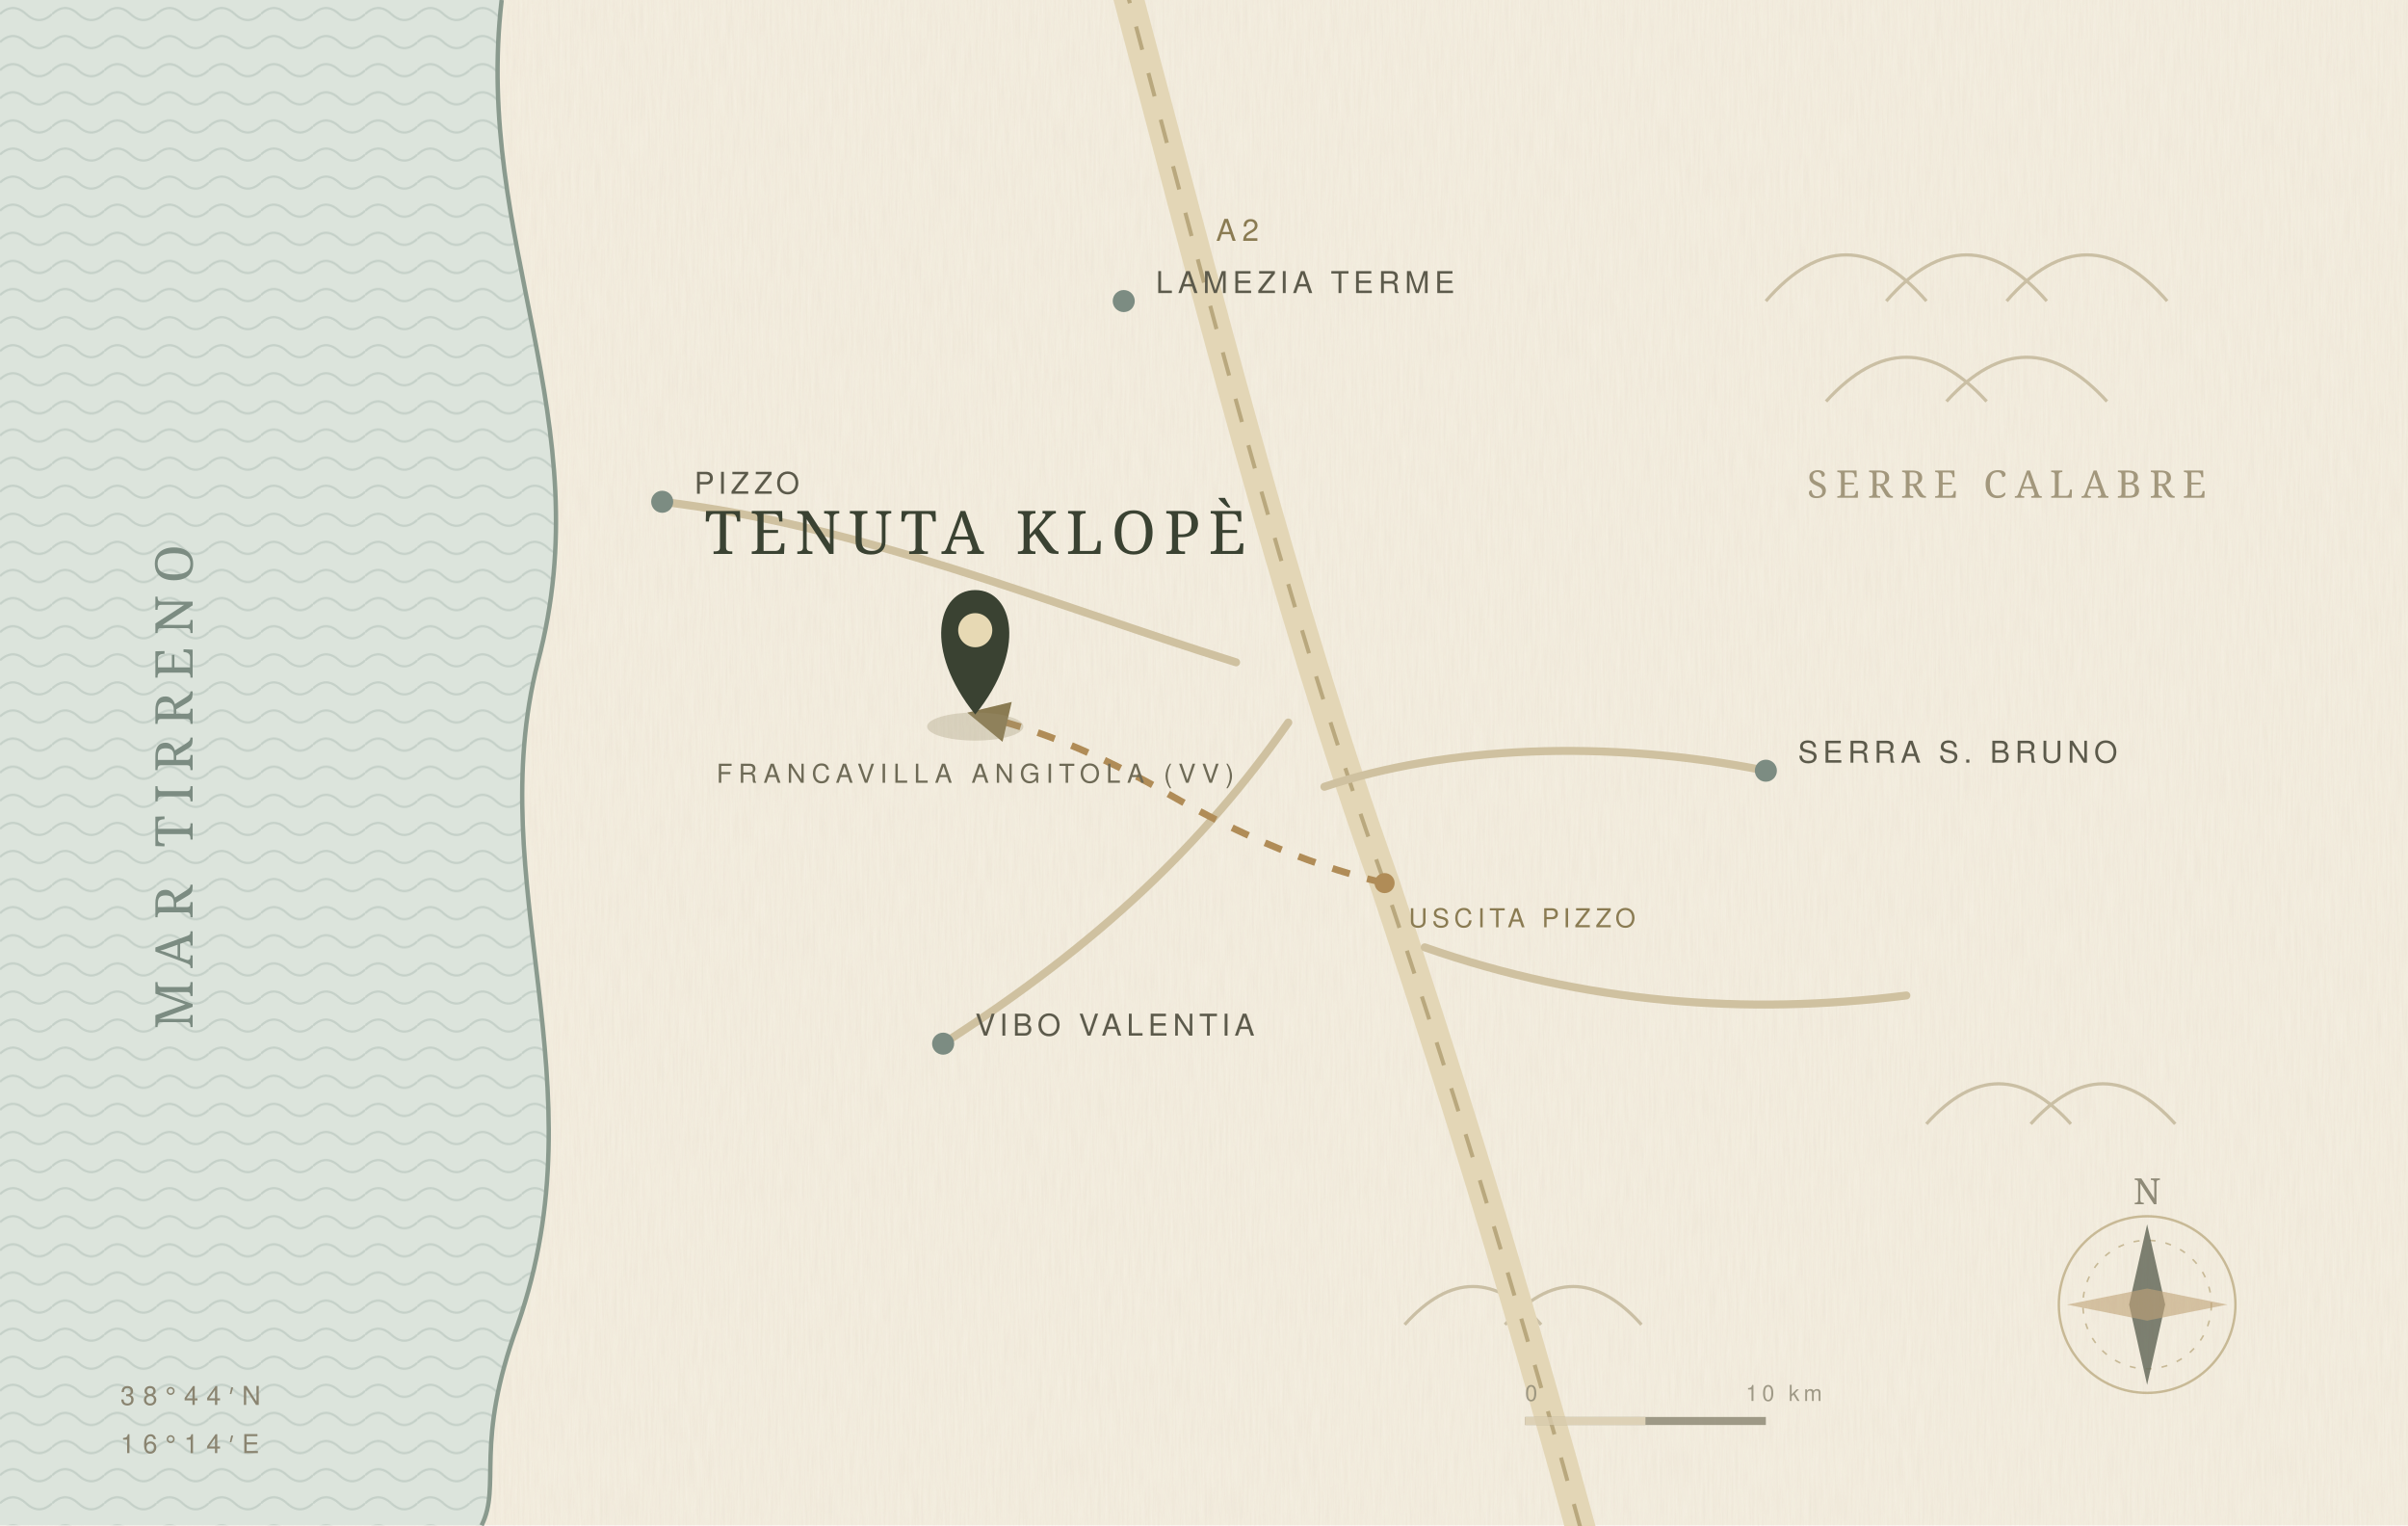
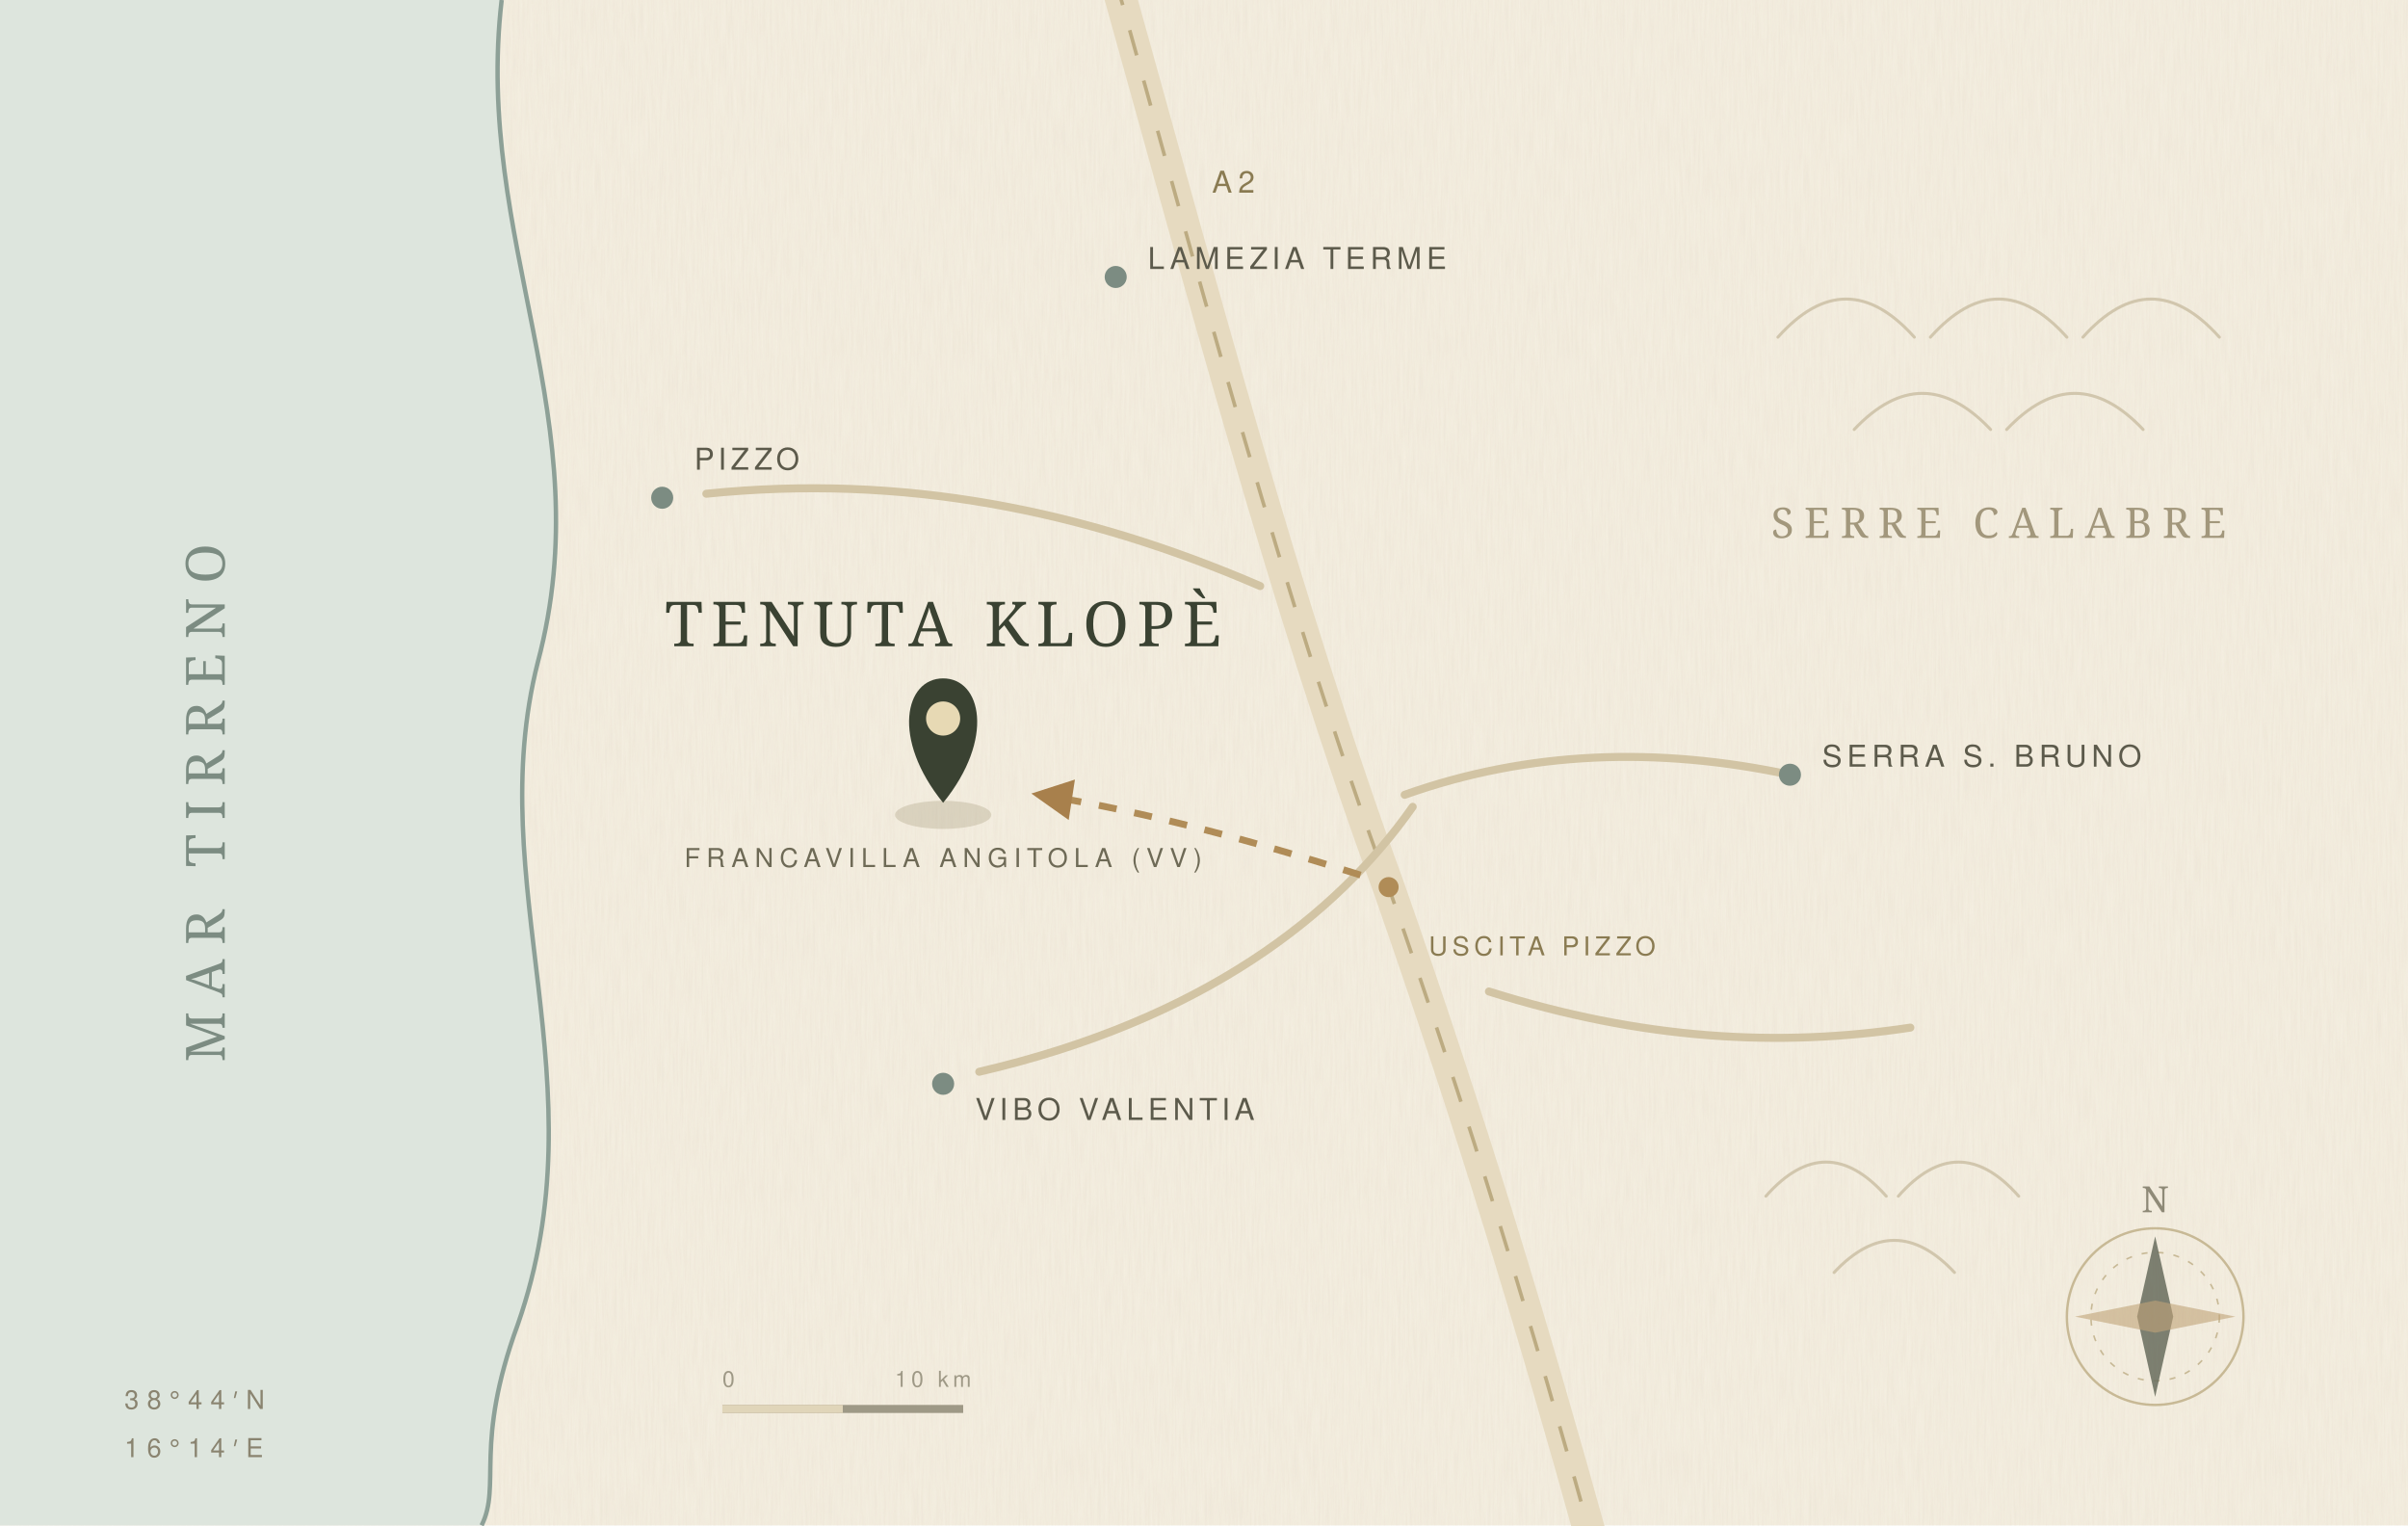
- <svg xmlns="http://www.w3.org/2000/svg" viewBox="0 0 1200 760" width="1200" height="760" role="img" aria-label="Mappa stilizzata: Tenuta Klopè fra Pizzo, Lamezia Terme e la costa tirrenica">
+ <svg xmlns="http://www.w3.org/2000/svg" viewBox="0 0 1200 760" width="1200" height="760" role="img" aria-label="Mappa stilizzata: la Tenuta Klopè si trova fra Pizzo, Lamezia Terme e la costa tirrenica">
  <defs>
    <filter id="mapPaper" x="0" y="0" width="100%" height="100%">
      <feTurbulence type="fractalNoise" baseFrequency="0.85 0.05" numOctaves="3" seed="17" result="n" />
      <feColorMatrix in="n" type="matrix" values="0 0 0 0 0.42 0 0 0 0 0.37 0 0 0 0 0.27 0 0 0 0.18 0" />
    </filter>
    <pattern id="wave" width="26" height="14" patternUnits="userSpaceOnUse">
-       <path d="M0 7 q 6.5 -6 13 0 q 6.5 6 13 0" fill="none" stroke="#9FB0A8" stroke-width="1.1" opacity="0.75" />
+       <path d="M0 7 q 6.5 -6 13 0 q 6.5 6 13 0" fill="none" stroke="#9FB0A8" stroke-width="1.1" opacity="0.7" />
    </pattern>
    <marker id="arrowM" viewBox="0 0 10 10" refX="8" refY="5" markerWidth="6" markerHeight="6" orient="auto-start-reverse">
-       <path d="M0 0 L10 5 L0 10 z" fill="#8A7B52" />
+       <path d="M0 0 L10 5 L0 10 z" fill="#A8804C" />
    </marker>
  </defs>
  <rect width="1200" height="760" fill="#F5EFE1" />
  <rect width="1200" height="760" filter="url(#mapPaper)" opacity="0.6" />
-   <path d="M0 0 L250 0 C 236 120, 300 210, 268 330 C 240 440, 300 540, 258 660 C 236 720, 250 740, 240 760 L0 760 Z" fill="#DCE4DC" />
-   <path d="M0 0 L250 0 C 236 120, 300 210, 268 330 C 240 440, 300 540, 258 660 C 236 720, 250 740, 240 760 L0 760 Z" fill="url(#wave)" opacity="0.5" />
-   <path d="M250 0 C 236 120, 300 210, 268 330 C 240 440, 300 540, 258 660 C 236 720, 250 740, 240 760" fill="none" stroke="#8A9A8E" stroke-width="2.2" />
-   <text x="96" y="392" font-family="Cormorant Garamond, Georgia, serif" font-size="26" fill="#7C8C82" letter-spacing="6" transform="rotate(-90 96 392)" text-anchor="middle">MAR TIRRENO</text>
-   <g stroke="#C3B79A" stroke-width="1.6" fill="none" opacity="0.85">
-     <path d="M880 150 q 40 -46 80 0 M940 150 q 40 -46 80 0 M1000 150 q 40 -46 80 0" />
-     <path d="M910 200 q 40 -44 80 0 M970 200 q 40 -44 80 0" />
-     <path d="M960 560 q 36 -40 72 0 M1012 560 q 36 -40 72 0" />
-     <path d="M700 660 q 34 -38 68 0 M750 660 q 34 -38 68 0" />
+   <path id="seaShape" d="M0 0 L250 0 C 236 120, 300 210, 268 330 C 240 440, 300 540, 258 660 C 236 720, 250 740, 240 760 L0 760 Z" fill="#DDE5DD" />
+   <use href="#seaShape" fill="url(#wave)" opacity="0.45" />
+   <path d="M250 0 C 236 120, 300 210, 268 330 C 240 440, 300 540, 258 660 C 236 720, 250 740, 240 760" fill="none" stroke="#8DA097" stroke-width="2.2" />
+   <text x="112" y="400" font-family="Cormorant Garamond, Georgia, serif" font-size="27" fill="#7C8C82" letter-spacing="7" transform="rotate(-90 112 400)" text-anchor="middle">MAR TIRRENO</text>
+   <g stroke="#C9BDA1" stroke-width="1.5" fill="none" opacity="0.8" stroke-linecap="round">
+     <path d="M886 168 q 34 -38 68 0" />
+     <path d="M962 168 q 34 -38 68 0" />
+     <path d="M1038 168 q 34 -38 68 0" />
+     <path d="M924 214 q 34 -36 68 0" />
+     <path d="M1000 214 q 34 -36 68 0" />
+     <path d="M880 596 q 30 -34 60 0" />
+     <path d="M946 596 q 30 -34 60 0" />
+     <path d="M914 634 q 30 -32 60 0" />
  </g>
-   <text x="1000" y="248" font-family="Cormorant Garamond, Georgia, serif" font-size="19" fill="#A2977C" letter-spacing="4" text-anchor="middle">SERRE CALABRE</text>
-   <path d="M560 -10 C 600 140, 640 300, 690 440 C 730 560, 760 660, 790 770" stroke="#E3D6B6" stroke-width="15" fill="none" stroke-linecap="round" />
-   <path d="M560 -10 C 600 140, 640 300, 690 440 C 730 560, 760 660, 790 770" stroke="#B9A87E" stroke-width="2" stroke-dasharray="12 12" fill="none" />
-   <text x="606" y="120" font-family="Montserrat, Helvetica, Arial, sans-serif" font-size="15" fill="#8A7B52" letter-spacing="3">A2</text>
-   <g stroke="#CFC1A0" stroke-width="4" fill="none" stroke-linecap="round">
-     <path d="M330 250 C 430 262, 520 300, 616 330" />
-     <path d="M660 392 C 720 372, 800 368, 880 384" />
-     <path d="M642 360 C 600 420, 548 470, 470 520" />
-     <path d="M710 472 C 790 500, 870 506, 950 496" />
+   <text x="996" y="268" font-family="Cormorant Garamond, Georgia, serif" font-size="21" fill="#A2977C" letter-spacing="5" text-anchor="middle">SERRE CALABRE</text>
+   <path d="M556 -10 C 598 140, 640 300, 692 442 C 734 562, 764 662, 794 770" stroke="#E6DAC0" stroke-width="16" fill="none" stroke-linecap="round" />
+   <path d="M556 -10 C 598 140, 640 300, 692 442 C 734 562, 764 662, 794 770" stroke="#BCAB82" stroke-width="1.8" stroke-dasharray="13 13" fill="none" />
+   <text x="604" y="96" font-family="Montserrat, Helvetica, Arial, sans-serif" font-size="15" fill="#8A7B52" letter-spacing="3">A2</text>
+   <g stroke="#D2C4A4" stroke-width="4" fill="none" stroke-linecap="round">
+     <path d="M352 246 C 450 236, 540 254, 628 292" />
+     <path d="M700 396 C 762 374, 826 372, 892 386" />
+     <path d="M704 402 C 666 456, 600 508, 488 534" />
+     <path d="M742 494 C 818 518, 886 522, 952 512" />
  </g>
-   <path id="route" d="M690 440 C 648 430, 610 412, 576 392 C 540 372, 512 362, 486 356" stroke="#B08C57" stroke-width="3.4" fill="none" stroke-dasharray="9 9" marker-end="url(#arrowM)" />
+   <path d="M678 436 C 628 420, 570 404, 518 396" stroke="#B08C57" stroke-width="3.4" fill="none" stroke-dasharray="9 9" marker-end="url(#arrowM)" />
  <g font-family="Montserrat, Helvetica, Arial, sans-serif" font-size="15" fill="#5C5A4B" letter-spacing="2.4">
    <g>
-       <circle cx="330" cy="250" r="5.5" fill="#7C8C82" />
-       <text x="346" y="246">PIZZO</text>
+       <circle cx="330" cy="248" r="5.5" fill="#7C8C82" />
+       <text x="346" y="234">PIZZO</text>
    </g>
    <g>
-       <circle cx="560" cy="150" r="5.5" fill="#7C8C82" />
-       <text x="576" y="146">LAMEZIA TERME</text>
+       <circle cx="556" cy="138" r="5.5" fill="#7C8C82" />
+       <text x="572" y="134">LAMEZIA TERME</text>
    </g>
    <g>
-       <circle cx="880" cy="384" r="5.5" fill="#7C8C82" />
-       <text x="896" y="380">SERRA S. BRUNO</text>
+       <circle cx="892" cy="386" r="5.5" fill="#7C8C82" />
+       <text x="908" y="382">SERRA S. BRUNO</text>
    </g>
    <g>
-       <circle cx="470" cy="520" r="5.5" fill="#7C8C82" />
-       <text x="486" y="516">VIBO VALENTIA</text>
+       <circle cx="470" cy="540" r="5.5" fill="#7C8C82" />
+       <text x="486" y="558">VIBO VALENTIA</text>
    </g>
    <g>
-       <circle cx="690" cy="440" r="5" fill="#B08C57" />
-       <text x="702" y="462" font-size="13" fill="#8A7B52">USCITA PIZZO</text>
+       <circle cx="692" cy="442" r="5" fill="#B08C57" />
+       <text x="712" y="476" font-size="13" fill="#8A7B52">USCITA PIZZO</text>
    </g>
  </g>
-   <g transform="translate(486,356)">
-     <ellipse cx="0" cy="6" rx="24" ry="7" fill="#9C8F6E" opacity="0.3" />
+   <g transform="translate(470,400)">
+     <text y="-78" text-anchor="middle" font-family="Cormorant Garamond, Georgia, serif" font-size="31" fill="#3A4232" letter-spacing="4">TENUTA KLOPÈ</text>
+     <ellipse cx="0" cy="6" rx="24" ry="7" fill="#9C8F6E" opacity="0.28" />
    <path d="M0 0 C -26 -32, -19 -62, 0 -62 C 19 -62, 26 -32, 0 0 Z" fill="#3A4232" />
    <circle cx="0" cy="-42" r="8.5" fill="#E7D9B4" />
-     <g font-family="Cormorant Garamond, Georgia, serif" text-anchor="middle">
-       <text y="-80" font-size="30" fill="#3A4232" letter-spacing="4">TENUTA KLOPÈ</text>
-       <text y="-56" font-size="0" fill="none" />
-     </g>
-     <text y="34" text-anchor="middle" font-family="Montserrat, Helvetica, Arial, sans-serif" font-size="13" fill="#6E6A56" letter-spacing="3">FRANCAVILLA ANGITOLA (VV)</text>
+     <text y="32" text-anchor="middle" font-family="Montserrat, Helvetica, Arial, sans-serif" font-size="13" fill="#6E6A56" letter-spacing="3">FRANCAVILLA ANGITOLA (VV)</text>
  </g>
-   <g transform="translate(1070,650)" opacity="0.75">
+   <g transform="translate(1074,656)" opacity="0.75">
    <circle r="44" fill="none" stroke="#B9A87E" stroke-width="1.2" />
    <circle r="32" fill="none" stroke="#B9A87E" stroke-width="0.8" stroke-dasharray="3 5" />
    <path d="M0 -40 L9 0 L0 40 L-9 0 Z" fill="#3A4232" opacity="0.85" />
    <path d="M-40 0 L0 -8 L40 0 L0 8 Z" fill="#B08C57" opacity="0.6" />
-     <text y="-50" text-anchor="middle" font-family="Cormorant Garamond, Georgia, serif" font-size="18" fill="#6E6A56">N</text>
+     <text y="-52" text-anchor="middle" font-family="Cormorant Garamond, Georgia, serif" font-size="18" fill="#6E6A56">N</text>
  </g>
  <g font-family="Montserrat, Helvetica, Arial, sans-serif" font-size="13" fill="#8A8470" letter-spacing="4">
-     <text x="60" y="700">38°44′N</text>
-     <text x="60" y="724">16°14′E</text>
+     <text x="62" y="702">38°44′N</text>
+     <text x="62" y="726">16°14′E</text>
  </g>
-   <g transform="translate(760,706)" opacity="0.8">
+   <g transform="translate(360,700)" opacity="0.8">
    <rect width="120" height="4" fill="#8A8470" />
-     <rect width="60" height="4" fill="#D8CBAC" />
-     <text x="0" y="-8" font-family="Montserrat, Helvetica, Arial, sans-serif" font-size="11" fill="#8A8470" letter-spacing="2">0</text>
-     <text x="110" y="-8" font-family="Montserrat, Helvetica, Arial, sans-serif" font-size="11" fill="#8A8470" letter-spacing="2">10 km</text>
+     <rect width="60" height="4" fill="#DCCFB0" />
+     <text x="0" y="-9" font-family="Montserrat, Helvetica, Arial, sans-serif" font-size="11" fill="#8A8470" letter-spacing="2">0</text>
+     <text x="86" y="-9" font-family="Montserrat, Helvetica, Arial, sans-serif" font-size="11" fill="#8A8470" letter-spacing="2">10 km</text>
  </g>
</svg>
